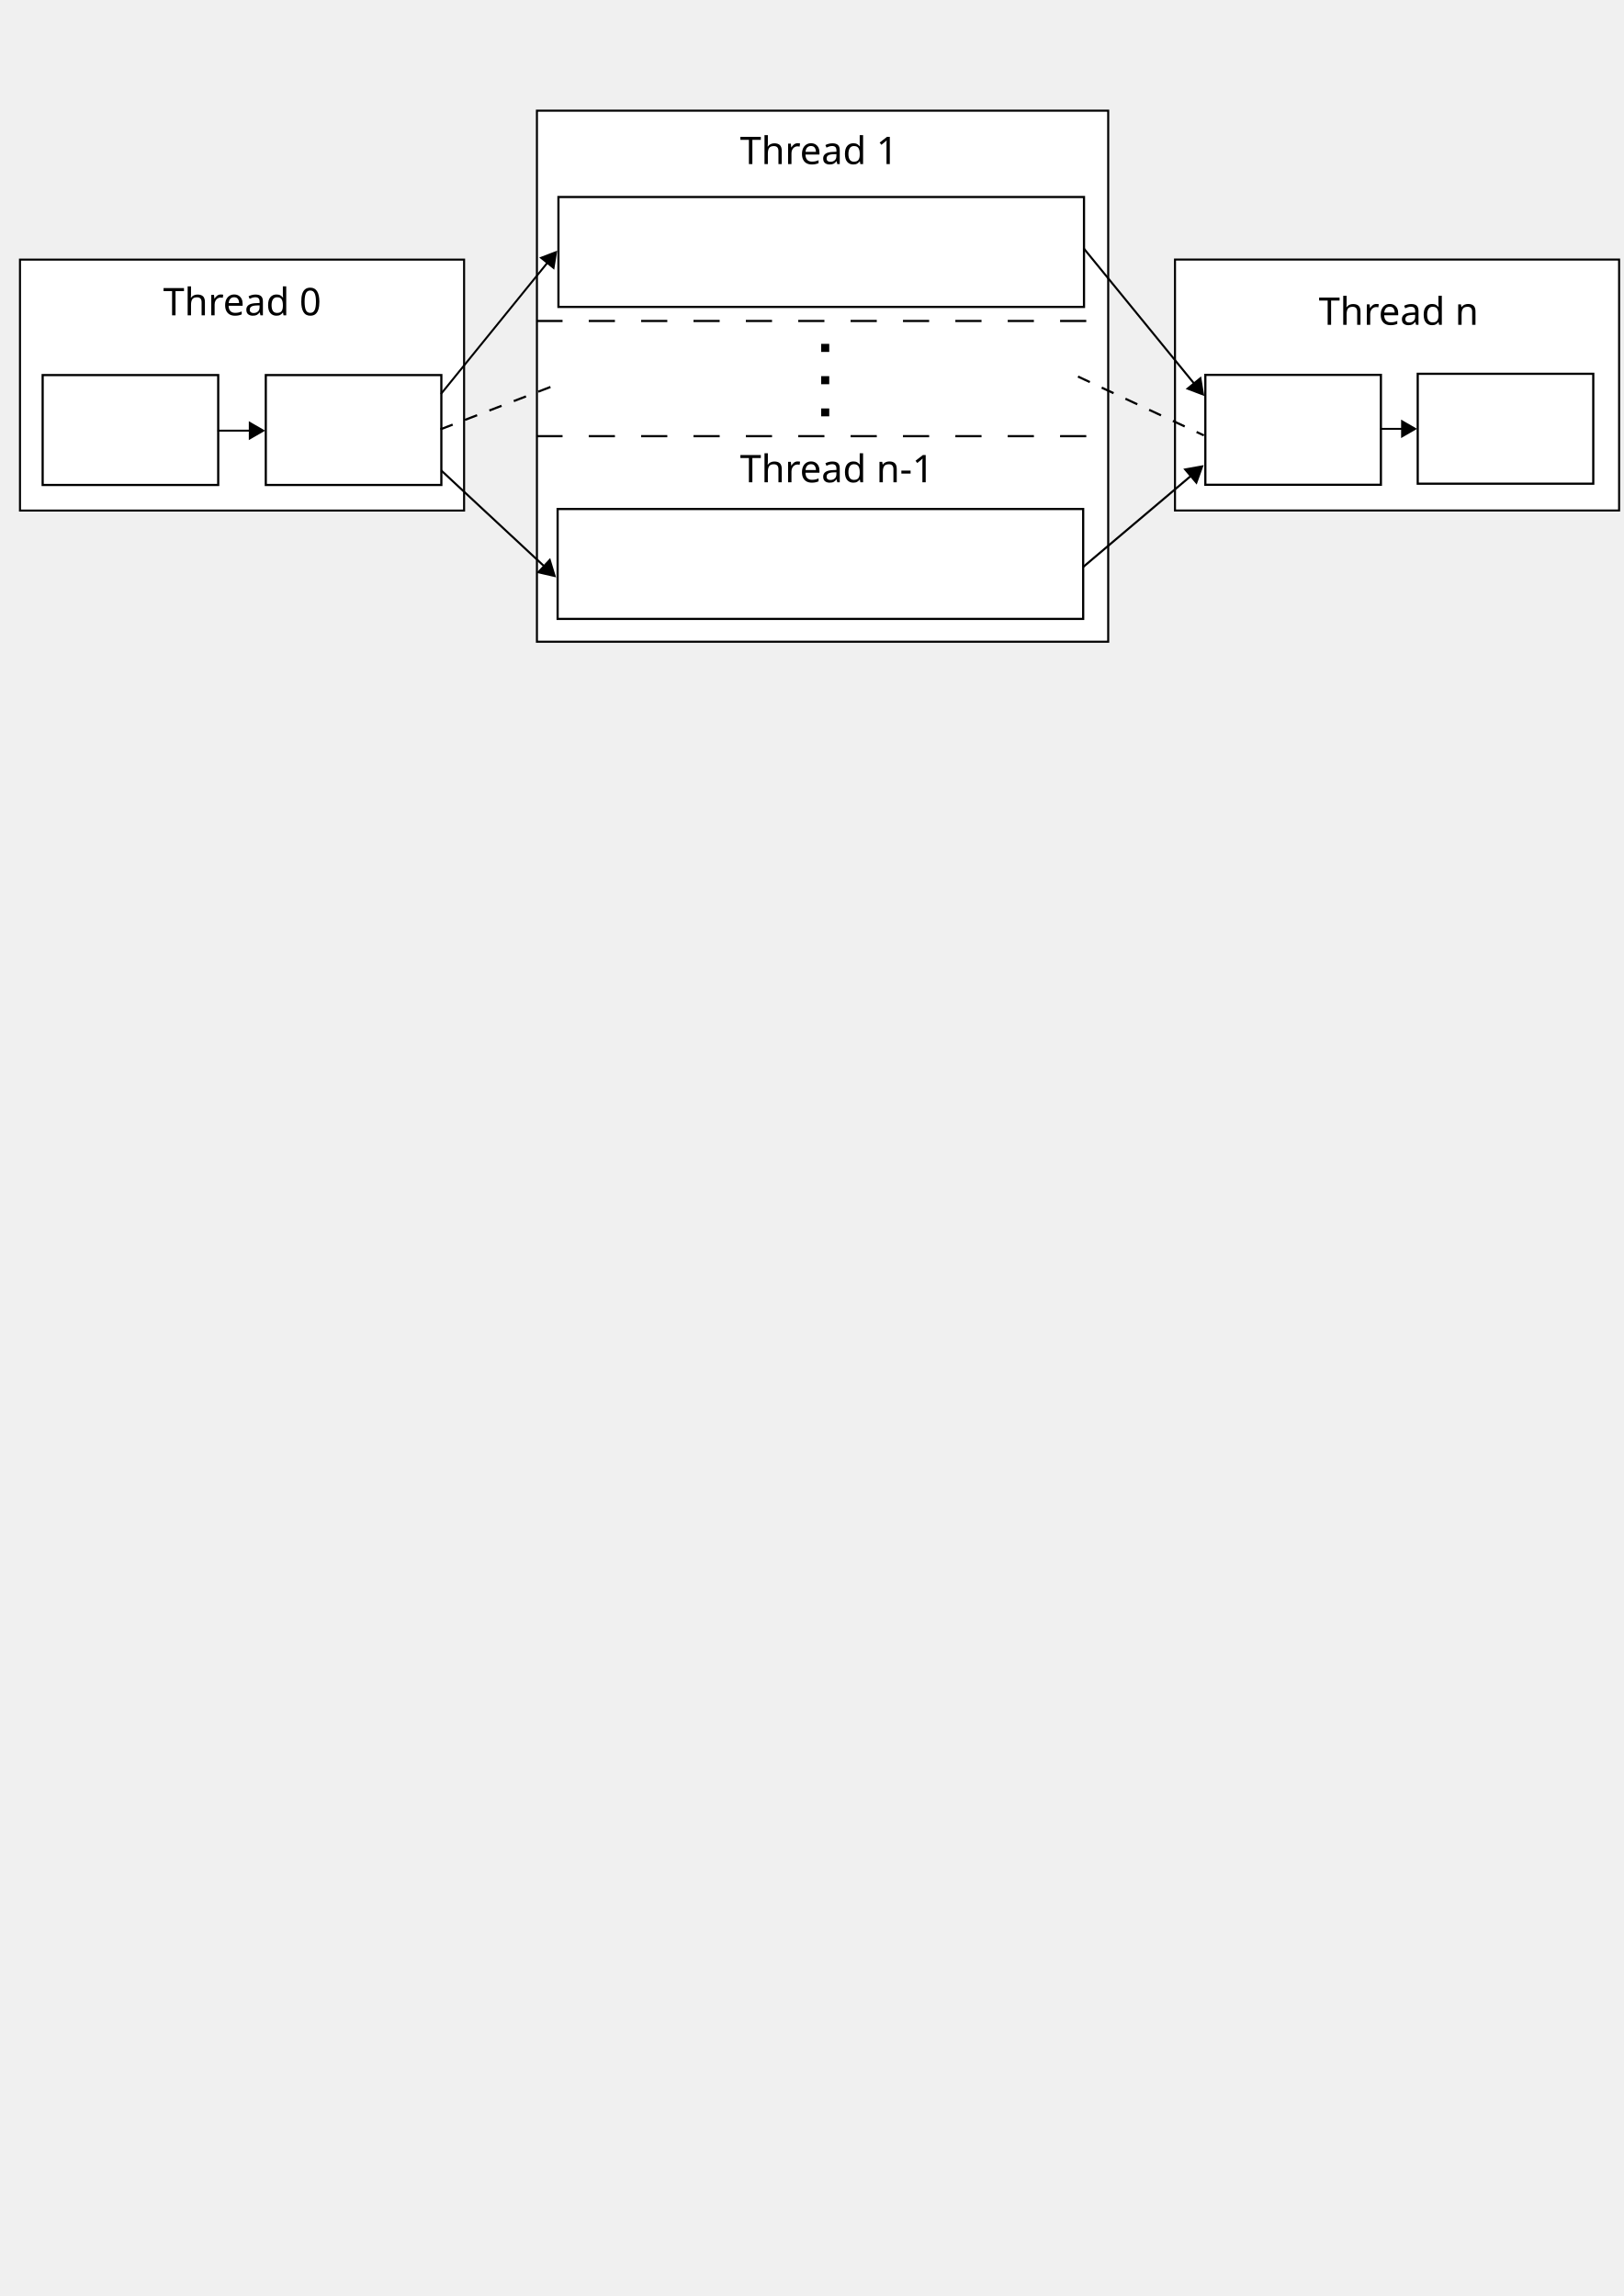
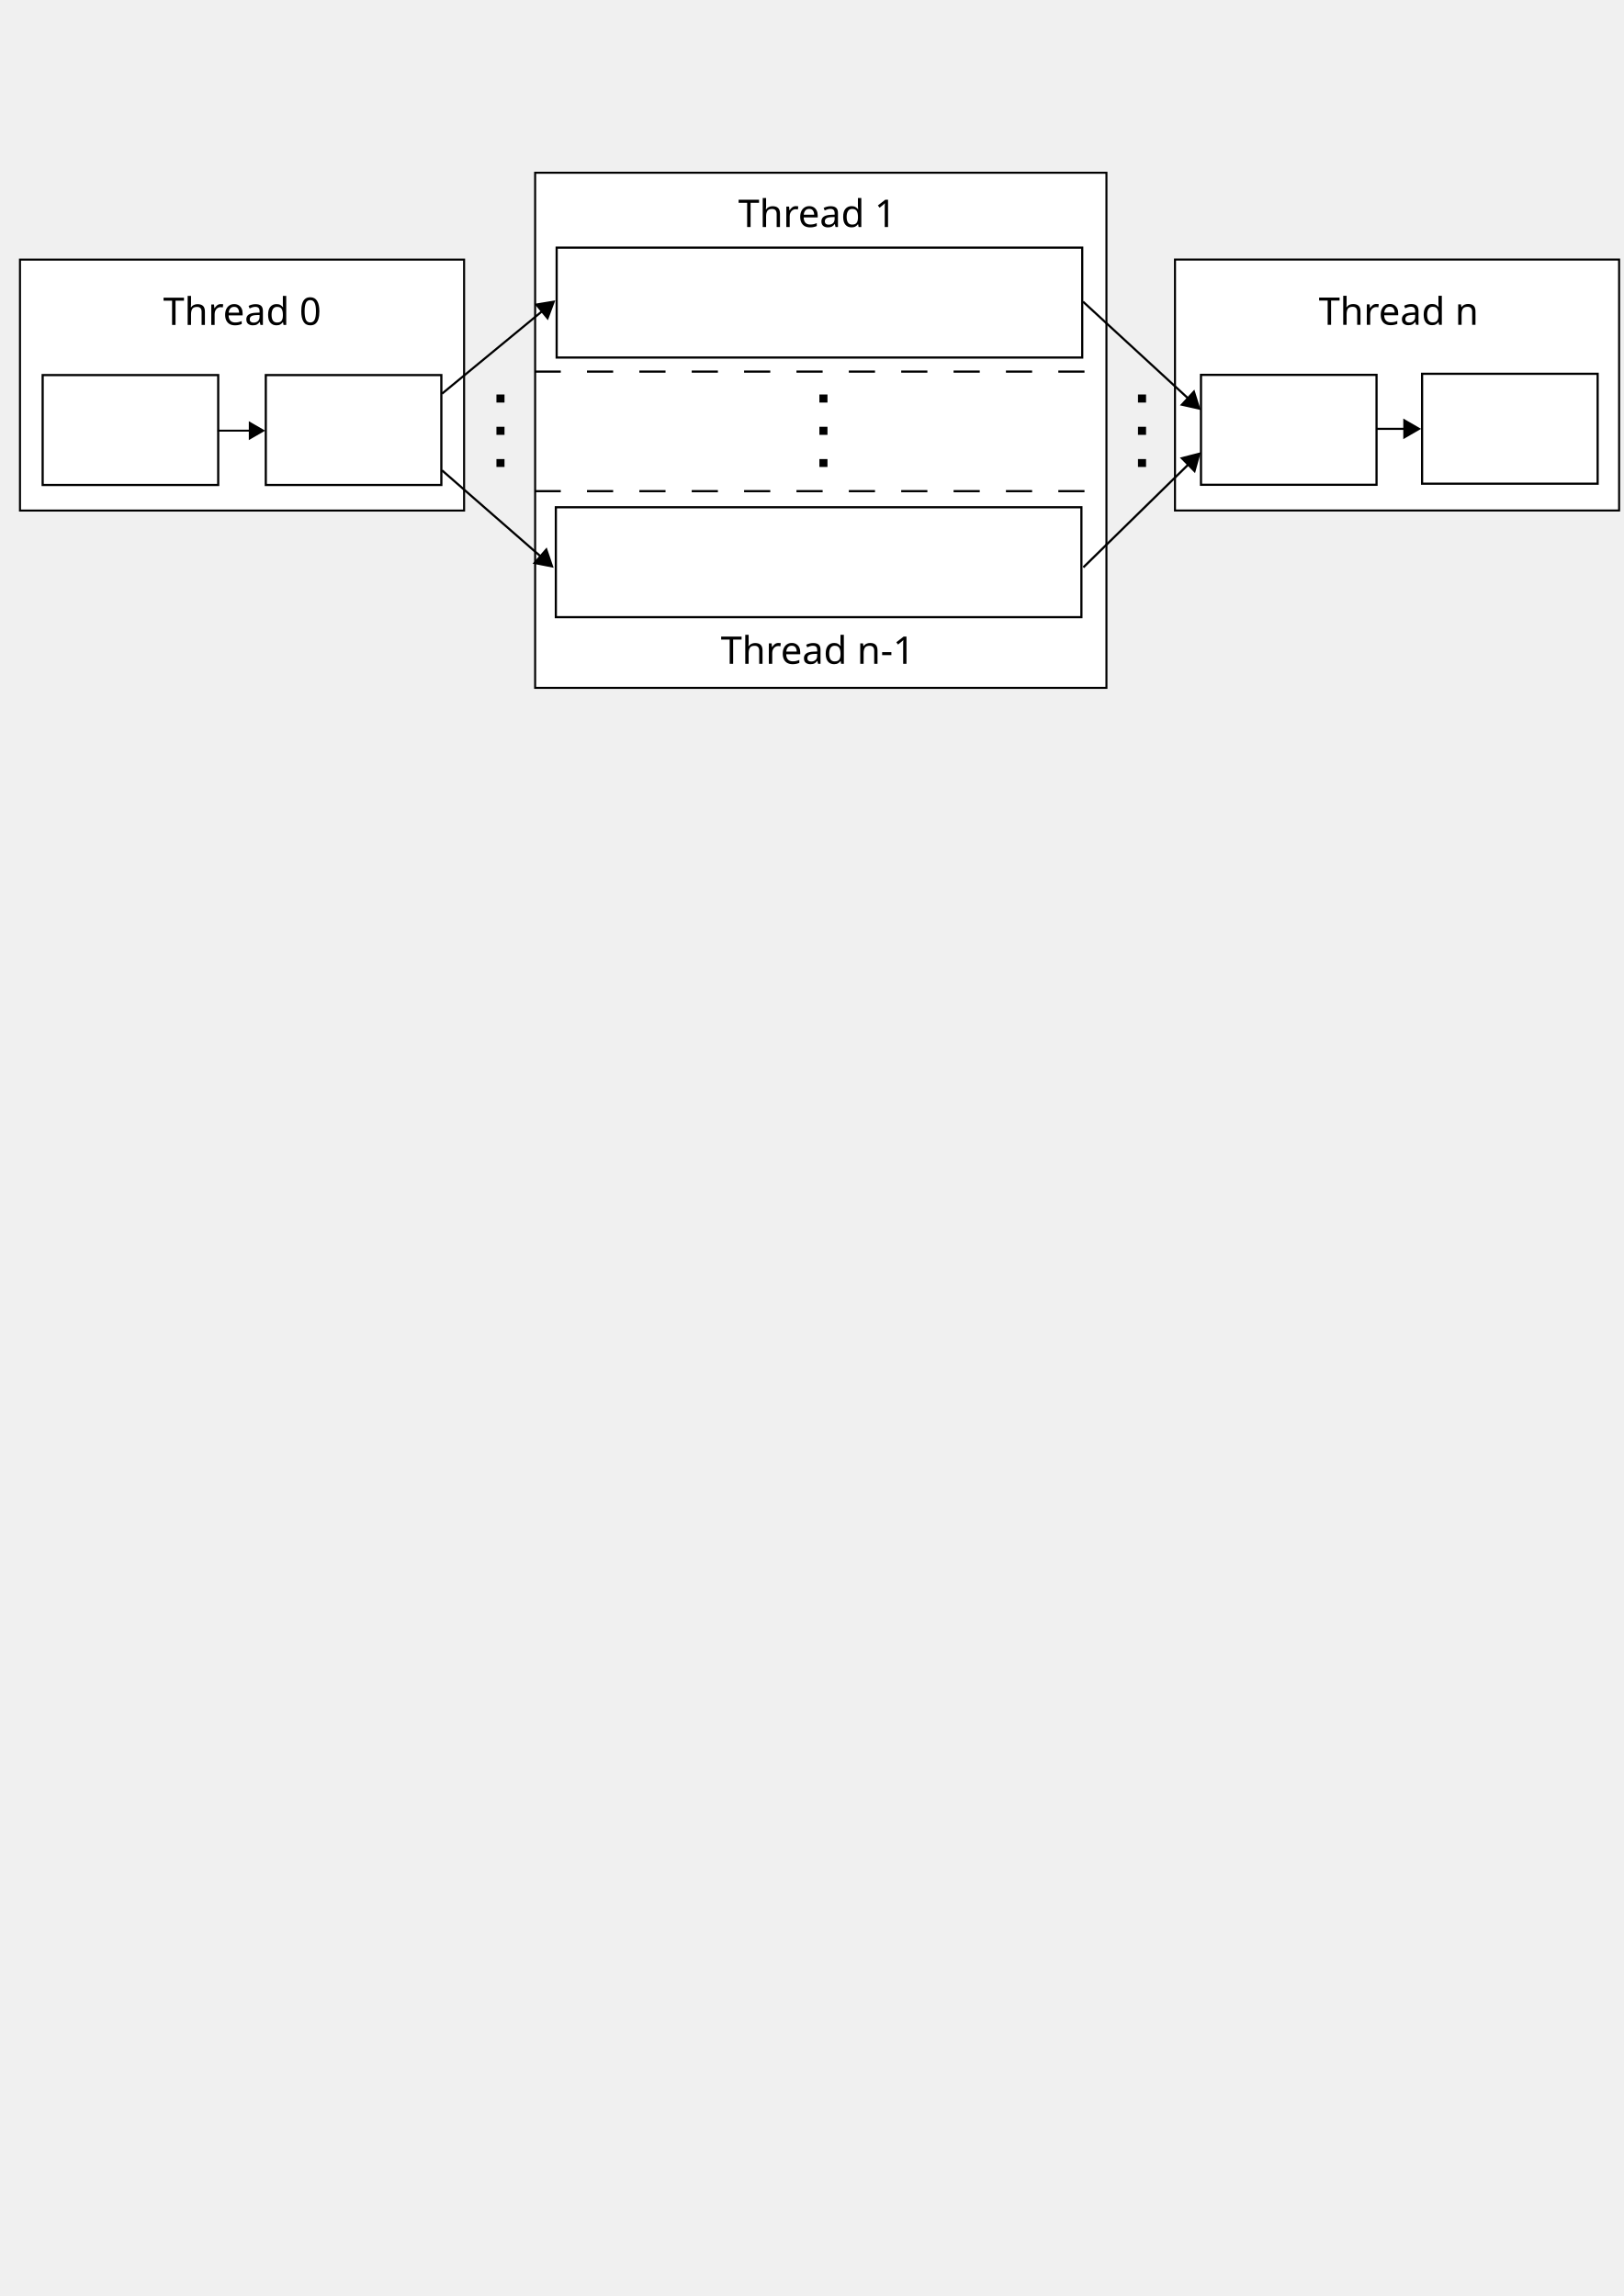
<svg xmlns="http://www.w3.org/2000/svg" width="210mm" height="297mm" viewBox="0 0 744.094 1052.362" id="svg2" version="1.1">
  <defs id="defs4">
    <marker style="overflow:visible" id="marker5432" refX="0.0" refY="0.0" orient="auto">
      <path transform="scale(0.8)" style="fill-rule:evenodd;stroke:#000000;stroke-width:1pt;stroke-opacity:1;fill:#000000;fill-opacity:1" d="M 5.77,0.0 L -2.88,5.0 L -2.88,-5.0 L 5.77,0.0 z " id="path5434" />
    </marker>
    <marker orient="auto" refY="0.0" refX="0.0" id="marker5304" style="overflow:visible">
      <path id="path5306" d="M 5.77,0.0 L -2.88,5.0 L -2.88,-5.0 L 5.77,0.0 z " style="fill-rule:evenodd;stroke:#000000;stroke-width:1pt;stroke-opacity:1;fill:#000000;fill-opacity:1" transform="scale(0.8)" />
    </marker>
    <marker style="overflow:visible" id="marker5130" refX="0.0" refY="0.0" orient="auto">
      <path transform="scale(0.8)" style="fill-rule:evenodd;stroke:#000000;stroke-width:1pt;stroke-opacity:1;fill:#000000;fill-opacity:1" d="M 5.77,0.0 L -2.88,5.0 L -2.88,-5.0 L 5.77,0.0 z " id="path5132" />
    </marker>
    <marker orient="auto" refY="0.0" refX="0.0" id="Arrow2Send" style="overflow:visible;">
      <path id="path4239" style="fill-rule:evenodd;stroke-width:0.625;stroke-linejoin:round;stroke:#000000;stroke-opacity:1;fill:#000000;fill-opacity:1" d="M 8.719,4.034 L -2.207,0.016 L 8.719,-4.002 C 6.973,-1.63 6.983,1.616 8.719,4.034 z " transform="scale(0.3) rotate(180) translate(-2.3,0)" />
    </marker>
    <marker orient="auto" refY="0.0" refX="0.0" id="marker4766" style="overflow:visible">
      <path id="path4768" d="M 5.77,0.0 L -2.88,5.0 L -2.88,-5.0 L 5.77,0.0 z " style="fill-rule:evenodd;stroke:#000000;stroke-width:1pt;stroke-opacity:1;fill:#000000;fill-opacity:1" transform="scale(0.8)" />
    </marker>
    <marker style="overflow:visible" id="marker4610" refX="0.0" refY="0.0" orient="auto">
      <path transform="scale(0.8)" style="fill-rule:evenodd;stroke:#000000;stroke-width:1pt;stroke-opacity:1;fill:#000000;fill-opacity:1" d="M 5.77,0.0 L -2.88,5.0 L -2.88,-5.0 L 5.77,0.0 z " id="path4612" />
    </marker>
    <marker orient="auto" refY="0.0" refX="0.0" id="TriangleOutL" style="overflow:visible">
      <path id="path4348" d="M 5.77,0.0 L -2.88,5.0 L -2.88,-5.0 L 5.77,0.0 z " style="fill-rule:evenodd;stroke:#000000;stroke-width:1pt;stroke-opacity:1;fill:#000000;fill-opacity:1" transform="scale(0.8)" />
    </marker>
  </defs>
  <g id="layer1">
    <rect y="118.965" x="538.465" height="115.017" width="203.523" id="rect4160" style="fill:#ffffff;fill-opacity:1;stroke:#000000;stroke-width:0.926;stroke-miterlimit:4;stroke-dasharray:none;stroke-dashoffset:0;stroke-opacity:1" />
    <rect style="fill:#ffffff;fill-opacity:1;stroke:#000000;stroke-width:0.926;stroke-miterlimit:4;stroke-dasharray:none;stroke-dashoffset:0;stroke-opacity:1" id="rect4158" width="203.523" height="115.017" x="9.158" y="118.992" />
    <rect style="fill:#ffffff;fill-opacity:1;stroke:#000000;stroke-width:1;stroke-miterlimit:4;stroke-dasharray:none;stroke-dashoffset:0;stroke-opacity:1" id="rect4144" width="80.451" height="50.376" x="19.549" y="171.911" />
    <rect y="171.911" x="121.805" height="50.376" width="80.451" id="rect4146" style="fill:#ffffff;fill-opacity:1;stroke:#000000;stroke-width:1;stroke-miterlimit:4;stroke-dasharray:none;stroke-dashoffset:0;stroke-opacity:1" />
-     <rect style="fill:#ffffff;fill-opacity:1;stroke:#000000;stroke-width:1;stroke-miterlimit:4;stroke-dasharray:none;stroke-dashoffset:0;stroke-opacity:1" id="rect4148" width="80.451" height="50.376" x="552.375" y="171.818" />
-     <rect y="171.323" x="649.698" height="50.376" width="80.451" id="rect4150" style="fill:#ffffff;fill-opacity:1;stroke:#000000;stroke-width:1;stroke-miterlimit:4;stroke-dasharray:none;stroke-dashoffset:0;stroke-opacity:1" />
-     <rect style="fill:#ffffff;fill-opacity:1;stroke:#000000;stroke-width:0.941;stroke-miterlimit:4;stroke-dasharray:none;stroke-dashoffset:0;stroke-opacity:1" id="rect4166" width="261.798" height="243.403" x="246.058" y="50.728" />
-     <rect style="fill:#ffffff;fill-opacity:1;stroke:#000000;stroke-width:1;stroke-miterlimit:4;stroke-dasharray:none;stroke-dashoffset:0;stroke-opacity:1" id="rect4154" width="240.847" height="50.376" x="255.916" y="90.297" />
-     <rect y="233.297" x="255.541" height="50.376" width="240.847" id="rect4156" style="fill:#ffffff;fill-opacity:1;stroke:#000000;stroke-width:1;stroke-miterlimit:4;stroke-dasharray:none;stroke-dashoffset:0;stroke-opacity:1" />
+     <rect style="fill:#ffffff;fill-opacity:1;stroke:#000000;stroke-width:1;stroke-miterlimit:4;stroke-dasharray:none;stroke-dashoffset:0;stroke-opacity:1" id="rect4148" width="80.451" height="50.376" x="550.375" y="171.818" />
+     <rect y="171.323" x="651.698" height="50.376" width="80.451" id="rect4150" style="fill:#ffffff;fill-opacity:1;stroke:#000000;stroke-width:1;stroke-miterlimit:4;stroke-dasharray:none;stroke-dashoffset:0;stroke-opacity:1" />
+     <rect style="fill:#ffffff;fill-opacity:1;stroke:#000000;stroke-width:0.927;stroke-miterlimit:4;stroke-dasharray:none;stroke-dashoffset:0;stroke-opacity:1" id="rect4166" width="261.812" height="236.1" x="245.238" y="79.176" />
+     <rect style="fill:#ffffff;fill-opacity:1;stroke:#000000;stroke-width:1;stroke-miterlimit:4;stroke-dasharray:none;stroke-dashoffset:0;stroke-opacity:1" id="rect4154" width="240.847" height="50.376" x="255.103" y="113.5" />
+     <rect y="232.5" x="254.728" height="50.376" width="240.847" id="rect4156" style="fill:#ffffff;fill-opacity:1;stroke:#000000;stroke-width:1;stroke-miterlimit:4;stroke-dasharray:none;stroke-dashoffset:0;stroke-opacity:1" />
    <text xml:space="preserve" style="font-style:normal;font-weight:normal;font-size:22.5px;line-height:125%;font-family:sans-serif;letter-spacing:0px;word-spacing:0px;fill:#000000;fill-opacity:1;stroke:none;stroke-width:1px;stroke-linecap:butt;stroke-linejoin:miter;stroke-opacity:1;" x="75.652" y="145.406" id="text4168">
      <tspan id="tspan4170" x="75.652" y="145.406" />
    </text>
    <text xml:space="preserve" style="font-style:normal;font-weight:normal;font-size:22.5px;line-height:125%;font-family:sans-serif;letter-spacing:0px;word-spacing:0px;fill:#000000;fill-opacity:1;stroke:none;stroke-width:1px;stroke-linecap:butt;stroke-linejoin:miter;stroke-opacity:1" x="70.435" y="149.754" id="text4172">
      <tspan id="tspan4174" x="70.435" y="149.754" />
    </text>
-     <text xml:space="preserve" style="font-style:normal;font-weight:normal;font-size:17.5px;line-height:125%;font-family:sans-serif;letter-spacing:0px;word-spacing:0px;fill:#000000;fill-opacity:1;stroke:none;stroke-width:1px;stroke-linecap:butt;stroke-linejoin:miter;stroke-opacity:1" x="74.783" y="144.536" id="text4178">
-       <tspan id="tspan4180" x="74.783" y="144.536">Thread 0</tspan>
+     <text xml:space="preserve" style="font-style:normal;font-weight:normal;font-size:17.5px;line-height:125%;font-family:sans-serif;letter-spacing:0px;word-spacing:0px;fill:#000000;fill-opacity:1;stroke:none;stroke-width:1px;stroke-linecap:butt;stroke-linejoin:miter;stroke-opacity:1" x="74.783" y="148.936" id="text4178">
+       <tspan id="tspan4180" x="74.783" y="148.936">Thread 0</tspan>
    </text>
-     <text id="text4182" y="75.218" x="339.13" style="font-style:normal;font-weight:normal;font-size:17.5px;line-height:125%;font-family:sans-serif;letter-spacing:0px;word-spacing:0px;fill:#000000;fill-opacity:1;stroke:none;stroke-width:1px;stroke-linecap:butt;stroke-linejoin:miter;stroke-opacity:1" xml:space="preserve">
-       <tspan y="75.218" x="339.13" id="tspan4184">Thread 1</tspan>
+     <text id="text4182" y="104.048" x="338.317" style="font-style:normal;font-weight:normal;font-size:17.5px;line-height:125%;font-family:sans-serif;letter-spacing:0px;word-spacing:0px;fill:#000000;fill-opacity:1;stroke:none;stroke-width:1px;stroke-linecap:butt;stroke-linejoin:miter;stroke-opacity:1" xml:space="preserve">
+       <tspan y="104.048" x="338.317" id="tspan4184">Thread 1</tspan>
    </text>
-     <text xml:space="preserve" style="font-style:normal;font-weight:normal;font-size:17.5px;line-height:125%;font-family:sans-serif;letter-spacing:0px;word-spacing:0px;fill:#000000;fill-opacity:1;stroke:none;stroke-width:1px;stroke-linecap:butt;stroke-linejoin:miter;stroke-opacity:1" x="339.13" y="221.058" id="text4186">
-       <tspan id="tspan4188" x="339.13" y="221.058">Thread n-1</tspan>
+     <text xml:space="preserve" style="font-style:normal;font-weight:normal;font-size:17.5px;line-height:125%;font-family:sans-serif;letter-spacing:0px;word-spacing:0px;fill:#000000;fill-opacity:1;stroke:none;stroke-width:1px;stroke-linecap:butt;stroke-linejoin:miter;stroke-opacity:1" x="330.317" y="304.261" id="text4186">
+       <tspan id="tspan4188" x="330.317" y="304.261">Thread n-1</tspan>
    </text>
    <text id="text4190" y="148.884" x="604.348" style="font-style:normal;font-weight:normal;font-size:17.5px;line-height:125%;font-family:sans-serif;letter-spacing:0px;word-spacing:0px;fill:#000000;fill-opacity:1;stroke:none;stroke-width:1px;stroke-linecap:butt;stroke-linejoin:miter;stroke-opacity:1" xml:space="preserve">
      <tspan y="148.884" x="604.348" id="tspan4192">Thread n</tspan>
    </text>
-     <path style="fill:none;fill-rule:evenodd;stroke:#000000;stroke-width:1;stroke-linecap:butt;stroke-linejoin:miter;stroke-opacity:1;stroke-miterlimit:4;stroke-dasharray:12,12;stroke-dashoffset:0" d="m 245.804,147.117 262.238,0" id="path4194" />
-     <path id="path4196" d="m 245.804,199.915 262.238,0" style="fill:none;fill-rule:evenodd;stroke:#000000;stroke-width:1;stroke-linecap:butt;stroke-linejoin:miter;stroke-miterlimit:4;stroke-dasharray:12, 12;stroke-dashoffset:0;stroke-opacity:1" />
-     <path style="fill:none;fill-rule:evenodd;stroke:#000000;stroke-width:3.7;stroke-linecap:butt;stroke-linejoin:miter;stroke-miterlimit:4;stroke-dasharray:3.7, 11.1;stroke-dashoffset:0;stroke-opacity:1" d="m 378.166,157.607 0,33.217" id="path4198" />
+     <path style="fill:none;fill-rule:evenodd;stroke:#000000;stroke-width:1;stroke-linecap:butt;stroke-linejoin:miter;stroke-miterlimit:4;stroke-dasharray:12, 12;stroke-dashoffset:0;stroke-opacity:1" d="m 244.991,170.321 262.238,0" id="path4194" />
+     <path id="path4196" d="m 244.991,225.118 262.238,0" style="fill:none;fill-rule:evenodd;stroke:#000000;stroke-width:1;stroke-linecap:butt;stroke-linejoin:miter;stroke-miterlimit:4;stroke-dasharray:12, 12;stroke-dashoffset:0;stroke-opacity:1" />
+     <path style="fill:none;fill-rule:evenodd;stroke:#000000;stroke-width:3.7;stroke-linecap:butt;stroke-linejoin:miter;stroke-miterlimit:4;stroke-dasharray:3.7, 11.1;stroke-dashoffset:0;stroke-opacity:1" d="m 377.353,180.81 0,33.217" id="path4198" />
    <path style="fill:none;fill-rule:evenodd;stroke:#000000;stroke-width:0.881px;stroke-linecap:butt;stroke-linejoin:miter;stroke-opacity:1;marker-end:url(#TriangleOutL)" d="m 99.706,197.387 16.818,0" id="path4200" />
-     <path style="fill:none;fill-rule:evenodd;stroke:#000000;stroke-width:0.901px;stroke-linecap:butt;stroke-linejoin:miter;stroke-opacity:1;marker-end:url(#marker4610)" d="M 202.061,180.592 252.153,118.842" id="path4602" />
-     <path style="fill:none;fill-rule:evenodd;stroke:#000000;stroke-width:1;stroke-linecap:butt;stroke-linejoin:miter;stroke-opacity:1;stroke-miterlimit:4;stroke-dasharray:6, 6;stroke-dashoffset:0;marker-end:" d="M 201.852,196.777 254.907,176.348" id="path4758" />
-     <path style="fill:none;fill-rule:evenodd;stroke:#000000;stroke-width:0.942px;stroke-linecap:butt;stroke-linejoin:miter;stroke-opacity:1;marker-end:url(#marker4766)" d="m 202.181,215.617 48.749,45.369" id="path4850" />
-     <path style="fill:none;fill-rule:evenodd;stroke:#000000;stroke-width:0.928px;stroke-linecap:butt;stroke-linejoin:miter;stroke-opacity:1;marker-end:url(#marker5130)" d="m 496.585,113.775 51.969,63.646" id="path5122" />
-     <path style="fill:none;fill-rule:evenodd;stroke:#000000;stroke-width:0.965px;stroke-linecap:butt;stroke-linejoin:miter;stroke-opacity:1;marker-end:url(#marker5304)" d="m 496.311,259.933 51.118,-43.221" id="path5296" />
-     <path style="fill:none;fill-rule:evenodd;stroke:#000000;stroke-width:1;stroke-linecap:butt;stroke-linejoin:miter;stroke-opacity:1;stroke-miterlimit:4;stroke-dasharray:6,6;stroke-dashoffset:0" d="m 494.007,172.587 57.678,26.966" id="path5422" />
-     <path style="fill:none;fill-rule:evenodd;stroke:#000000;stroke-width:0.861px;stroke-linecap:butt;stroke-linejoin:miter;stroke-opacity:1;marker-end:url(#marker5432)" d="m 632.584,196.557 11.939,0" id="path5424" />
+     <path style="fill:none;fill-rule:evenodd;stroke:#000000;stroke-width:0.99;stroke-linecap:butt;stroke-linejoin:miter;stroke-miterlimit:4;stroke-dasharray:none;stroke-opacity:1;marker-end:url(#marker4610)" d="M 202.57,180.444 250.15,141.239" id="path4602" />
+     <path style="fill:none;fill-rule:evenodd;stroke:#000000;stroke-width:1.001;stroke-linecap:butt;stroke-linejoin:miter;stroke-miterlimit:4;stroke-dasharray:none;stroke-opacity:1;marker-end:url(#marker4766)" d="m 202.539,215.561 46.897,40.943" id="path4850" />
+     <path style="fill:none;fill-rule:evenodd;stroke:#000000;stroke-width:0.996;stroke-linecap:butt;stroke-linejoin:miter;stroke-miterlimit:4;stroke-dasharray:none;stroke-opacity:1;marker-end:url(#marker5130)" d="m 496.313,138.259 49.79,45.826" id="path5122" />
+     <path style="fill:none;fill-rule:evenodd;stroke:#000000;stroke-width:1.011px;stroke-linecap:butt;stroke-linejoin:miter;stroke-opacity:1;marker-end:url(#marker5304)" d="m 496.459,260.052 49.748,-48.75" id="path5296" />
+     <path style="fill:none;fill-rule:evenodd;stroke:#000000;stroke-width:0.96px;stroke-linecap:butt;stroke-linejoin:miter;stroke-opacity:1;marker-end:url(#marker5432)" d="m 630.978,196.557 14.83,0" id="path5424" />
+     <path id="path6037" d="m 229.353,180.81 0,33.217" style="fill:none;fill-rule:evenodd;stroke:#000000;stroke-width:3.7;stroke-linecap:butt;stroke-linejoin:miter;stroke-miterlimit:4;stroke-dasharray:3.7, 11.1;stroke-dashoffset:0;stroke-opacity:1" />
+     <path id="path6039" d="m 523.353,180.81 0,33.217" style="fill:none;fill-rule:evenodd;stroke:#000000;stroke-width:3.7;stroke-linecap:butt;stroke-linejoin:miter;stroke-miterlimit:4;stroke-dasharray:3.7, 11.1;stroke-dashoffset:0;stroke-opacity:1" />
  </g>
</svg>
